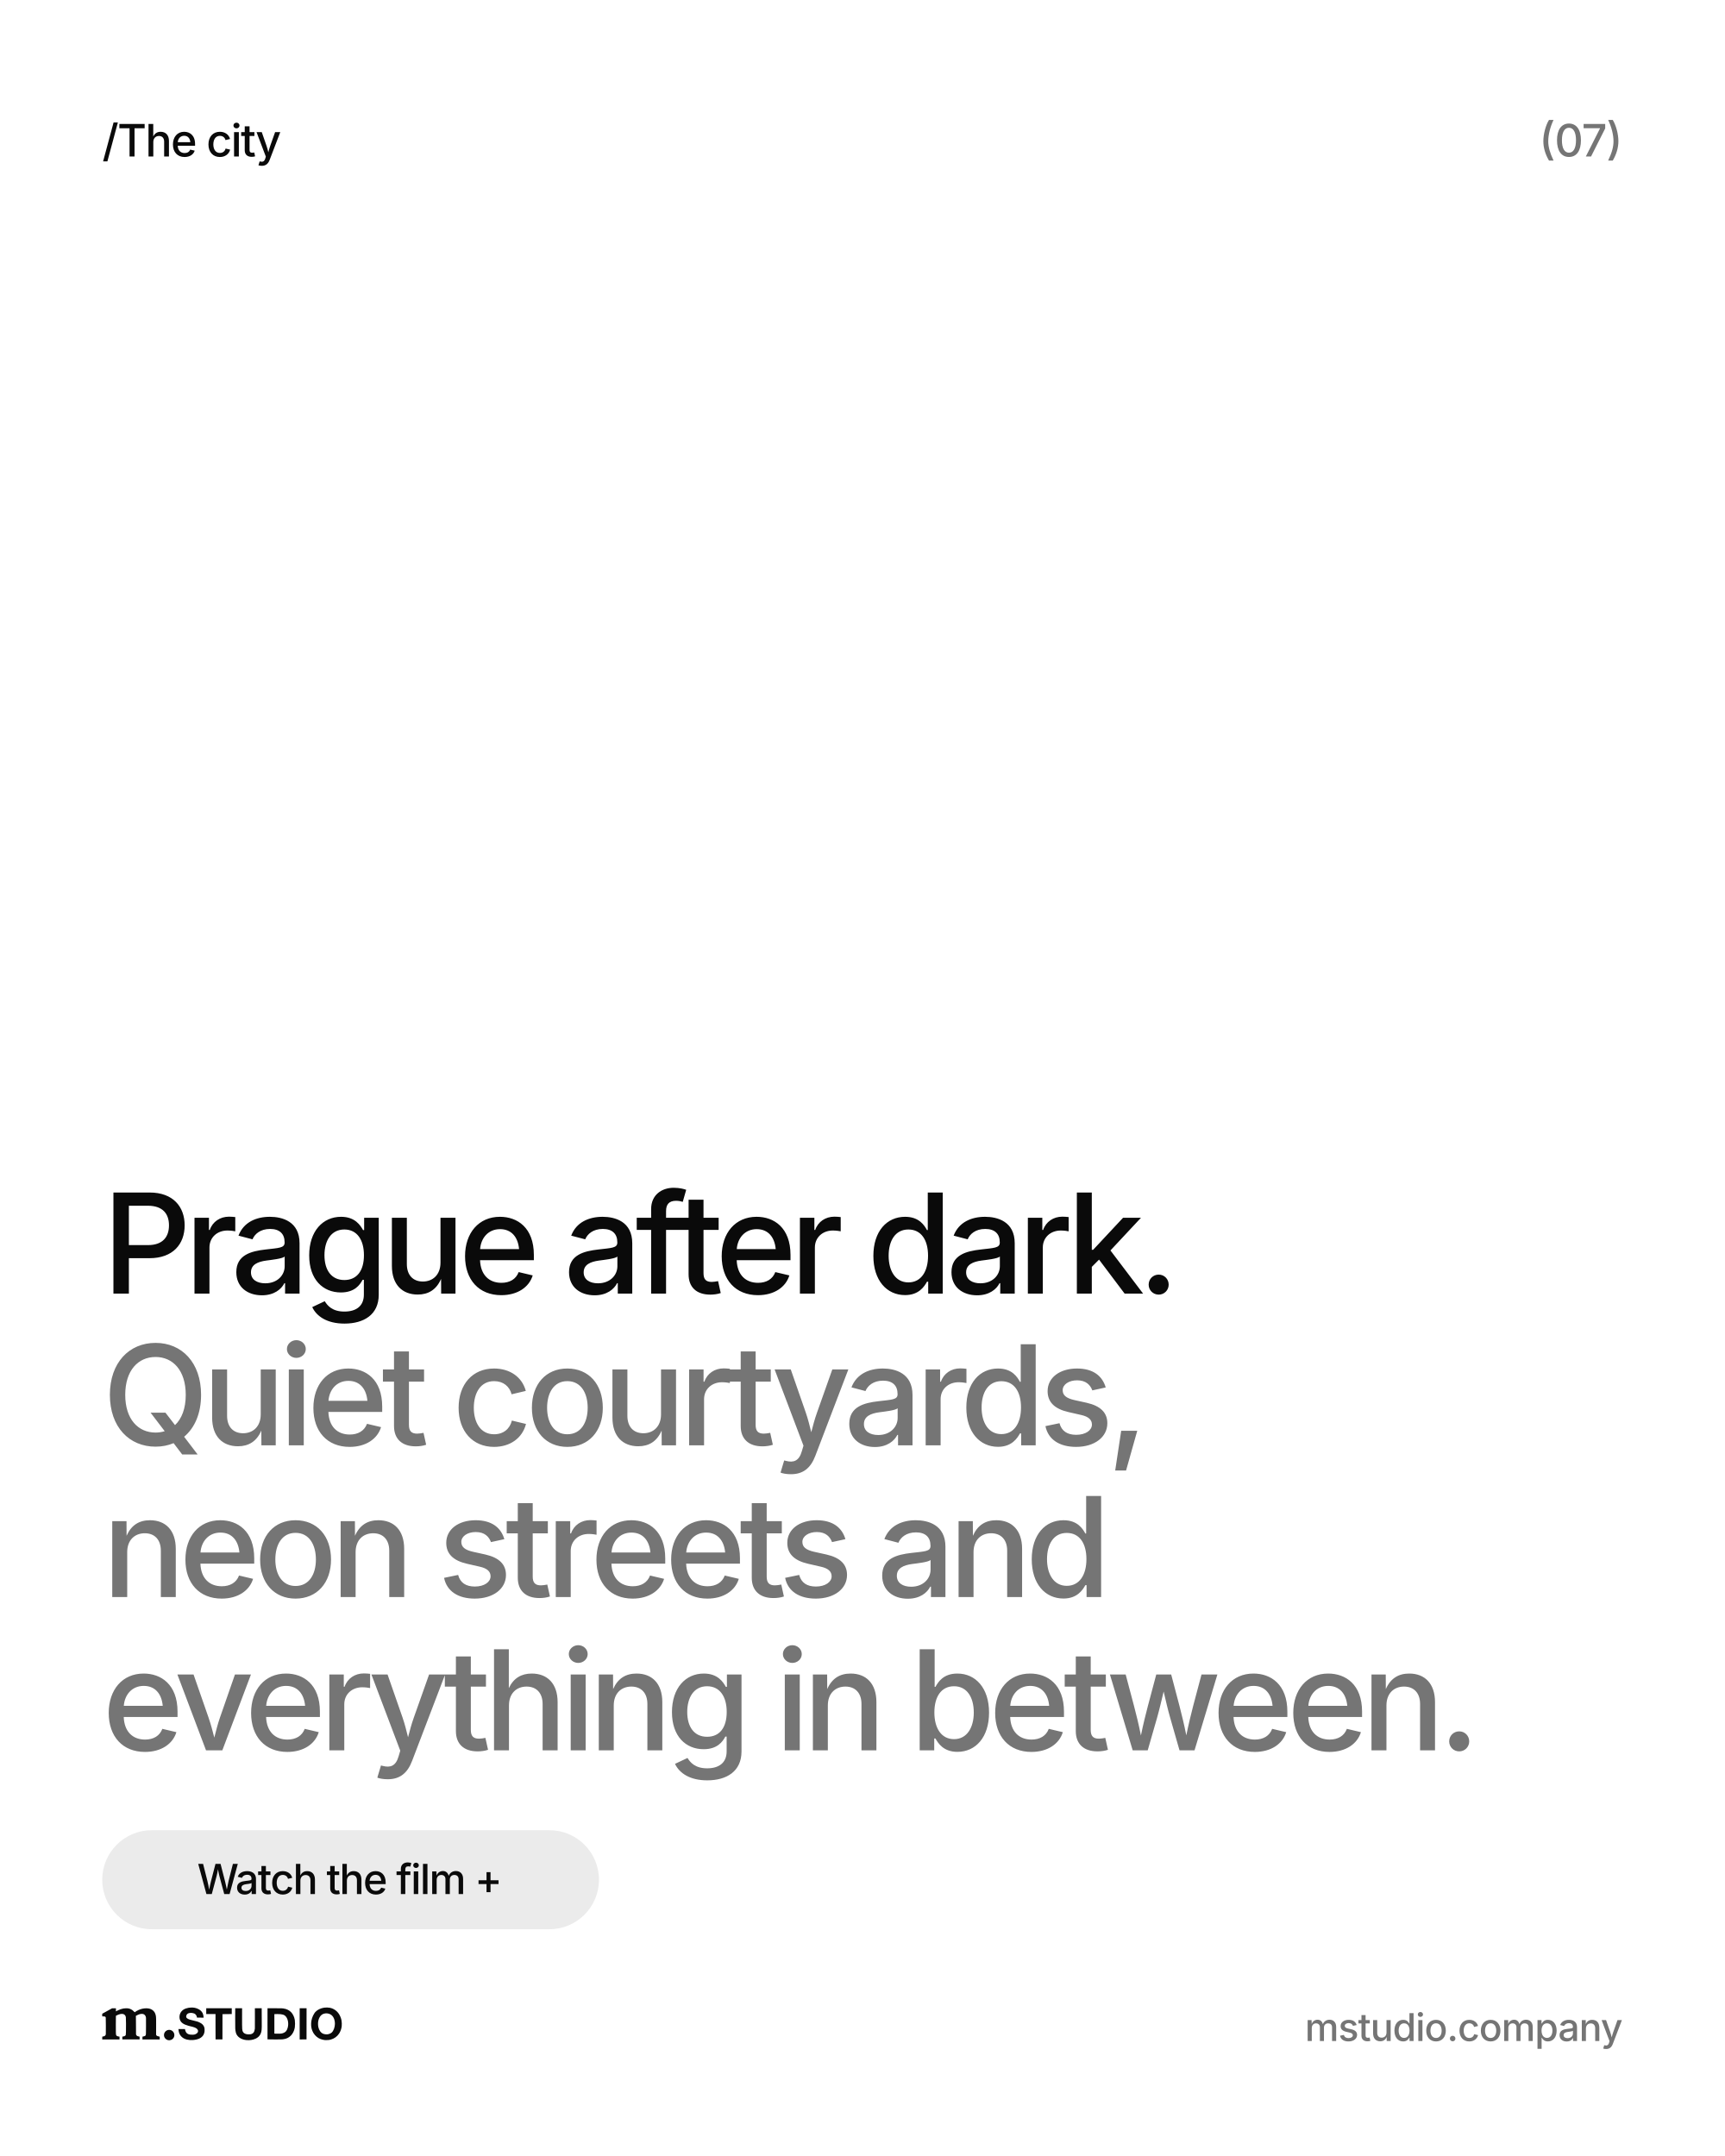
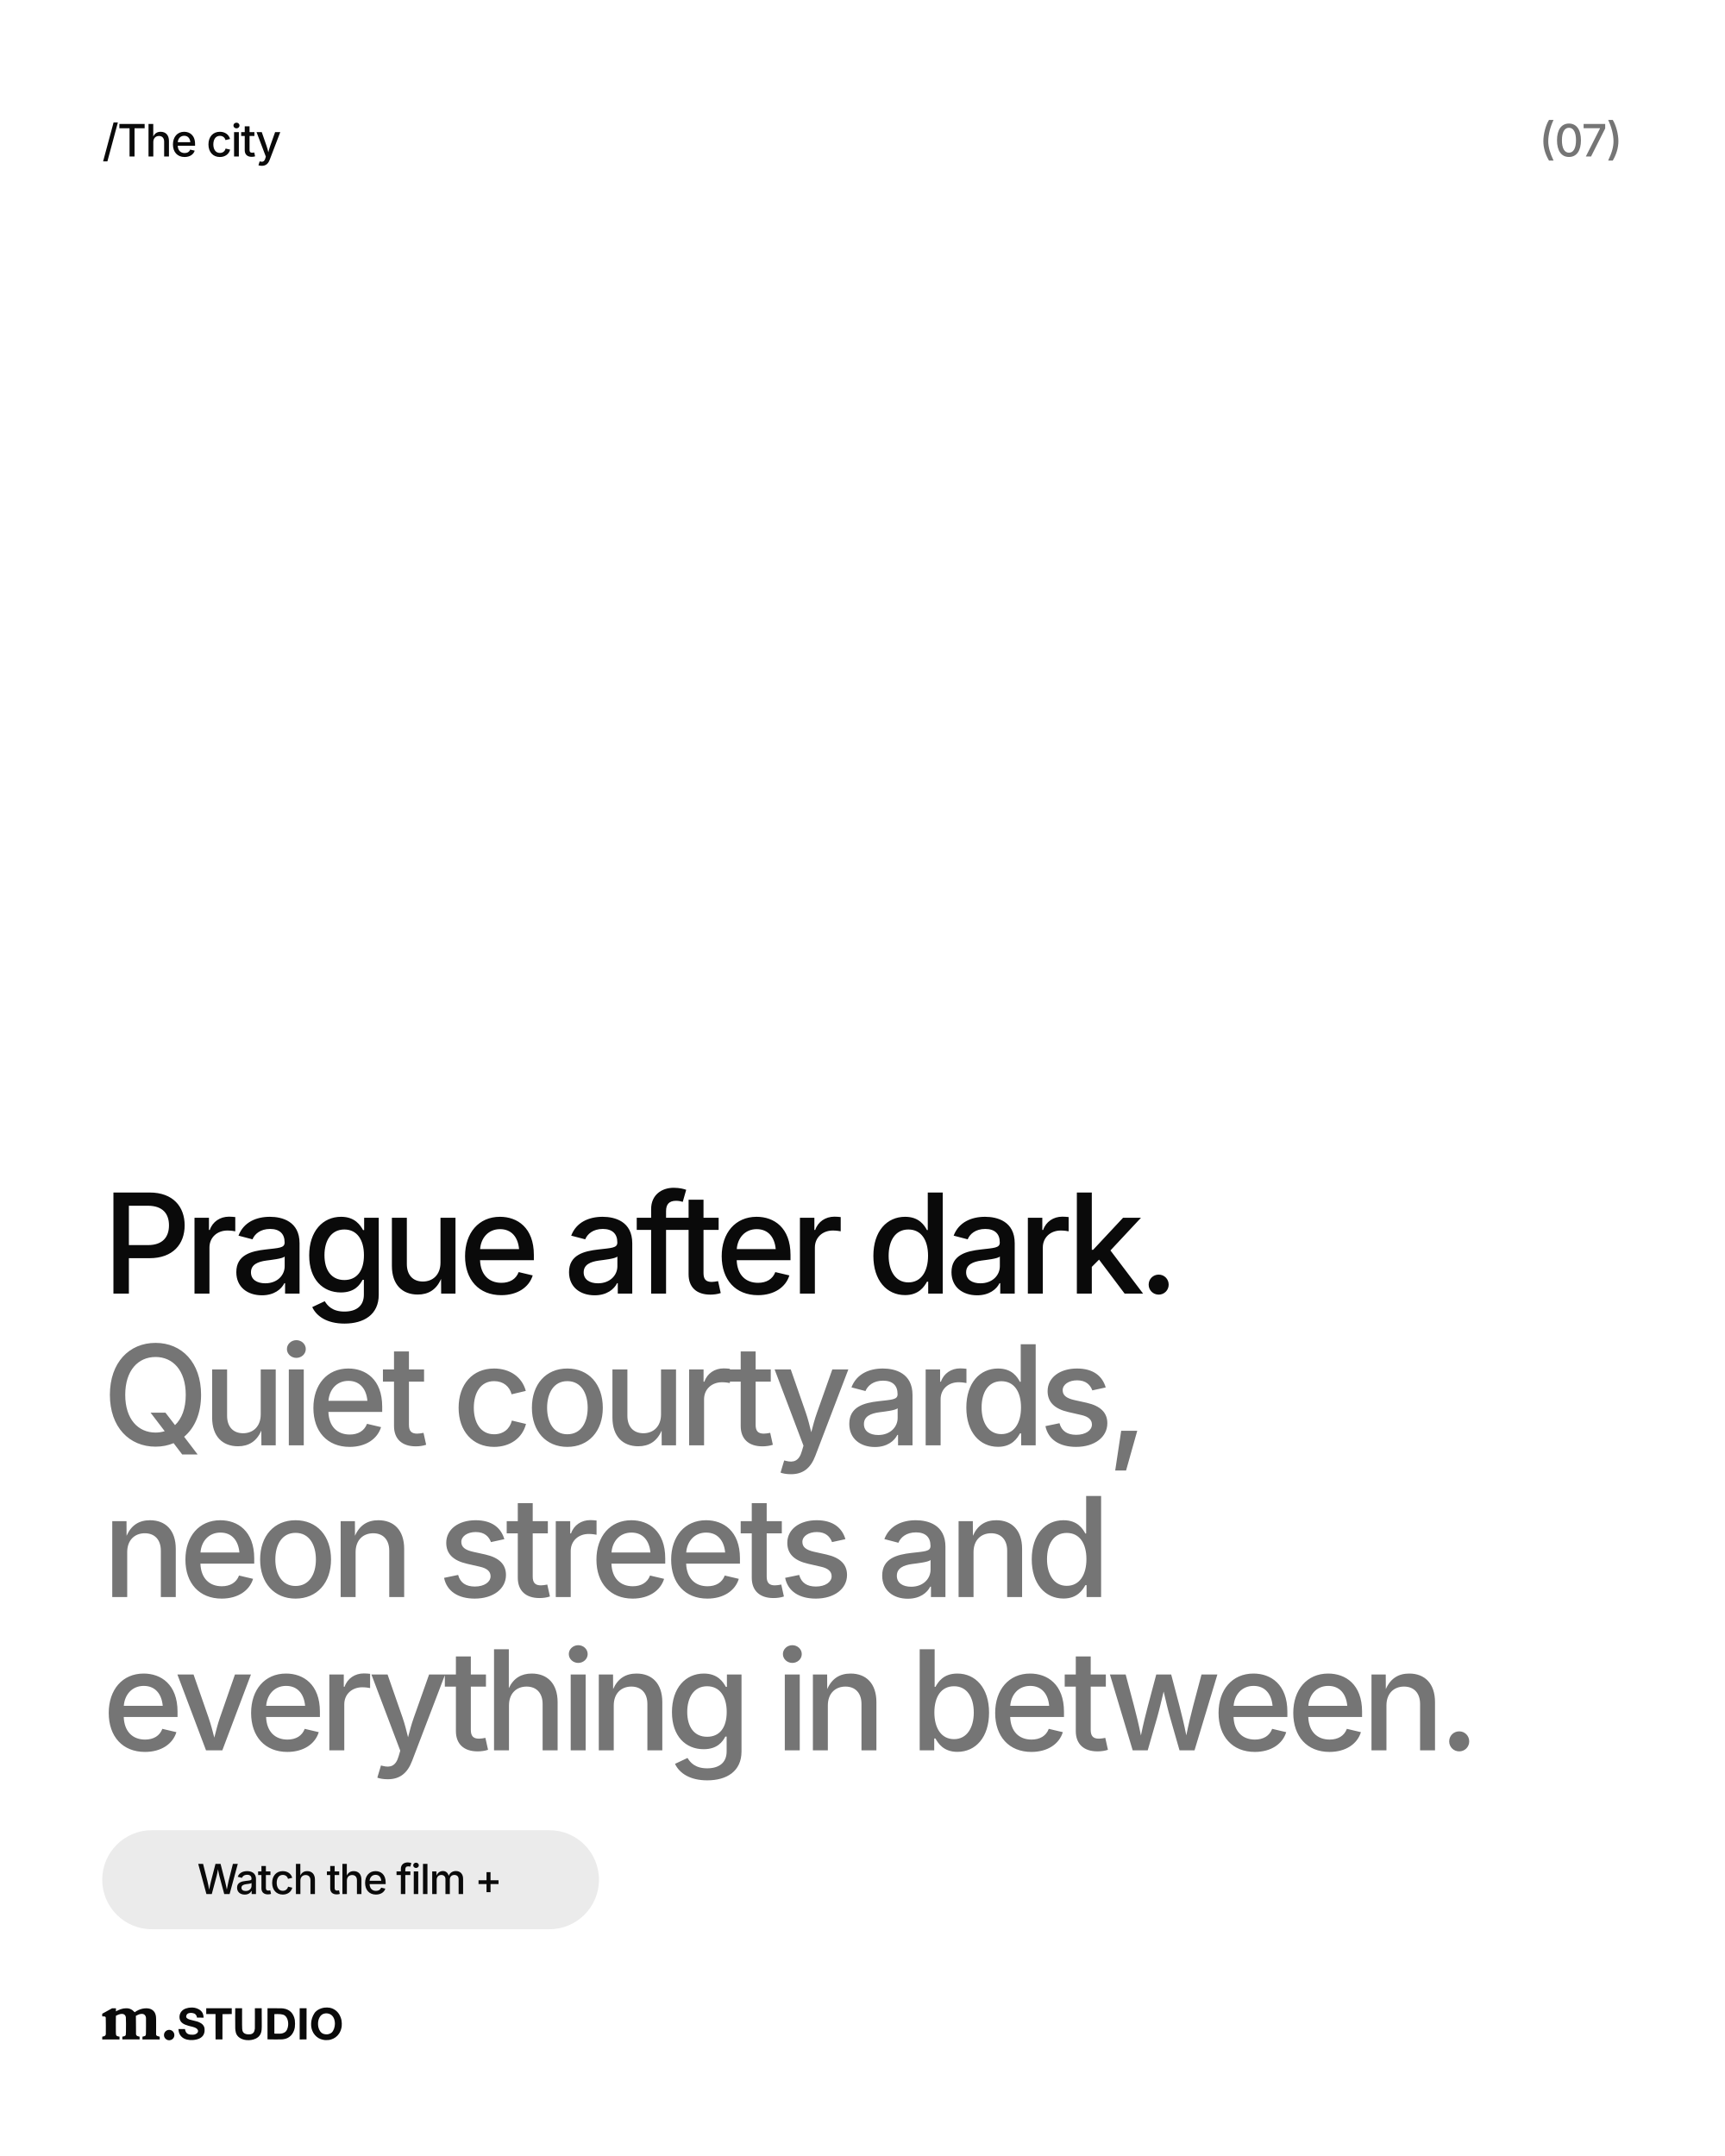
<svg xmlns="http://www.w3.org/2000/svg" width="1080" height="1350" viewBox="0 0 1080 1350">
  <rect id="Background" width="1080" height="1350" fill="#FFFFFF" />
  <g id="Section label">
    <text id="Label" x="64" y="98" font-family="Inter" font-size="28" font-weight="500" letter-spacing="-0.84" fill="#0A0A0A" text-anchor="start">/The city</text>
    <text id="Index" x="1016" y="98" font-family="Inter" font-size="28" font-weight="500" letter-spacing="-0.56" fill="#757575" text-anchor="end">(07)</text>
  </g>
  <text id="Statement" font-family="Inter" font-size="87" font-weight="500" letter-spacing="-4.33" text-anchor="start">
    <tspan x="64" y="810">
      <tspan fill="#0A0A0A">Prague after dark.</tspan>
    </tspan>
    <tspan x="64" y="905">
      <tspan fill="#757575">Quiet courtyards,</tspan>
    </tspan>
    <tspan x="64" y="1000">
      <tspan fill="#757575">neon streets and</tspan>
    </tspan>
    <tspan x="64" y="1096">
      <tspan fill="#757575">everything in between.</tspan>
    </tspan>
  </text>
  <g id="Button">
    <rect x="64" y="1146" width="311" height="62" rx="31" fill="#EBEBEB" />
    <text x="219" y="1186" font-family="Inter" font-size="26" font-weight="500" letter-spacing="-0.78" fill="#0A0A0A" text-anchor="middle">Watch the film  +</text>
  </g>
  <g id="Footer">
    <g id="Logo m.STUDIO" transform="translate(64 1257) scale(0.04688)">
      <path fill="#0A0A0A" fill-rule="evenodd" d="M 879.37 436.51 C 864.89 433.36 853.86 426.92 842.98 415.27 C 811.69 381.76 821.75 327.27 863.08 306.46 C 892.07 291.86 927.01 299.29 947.94 324.50 C 956.60 334.93 961.33 346.26 962.94 360.46 C 965.06 379.12 960.44 396.23 949.28 411.08 C 933.78 431.70 905.14 442.11 879.37 436.51 Z  M 1923.50 435.50 C 1865.42 428.80 1820.12 403.39 1796.67 364.36 C 1787.73 349.47 1783.24 335.24 1779.53 310.00 C 1779.33 308.62 1778.89 305.70 1778.56 303.50 C 1778.23 301.30 1777.32 289.91 1776.53 278.19 C 1775.37 260.72 1775.22 234.60 1775.72 133.44 L 1776.32 10.00 L 1822.14 10.00 L 1867.96 10.00 L 1867.77 132.25 C 1867.52 301.63 1868.01 308.39 1882.16 329.55 C 1893.75 346.88 1915.15 356.74 1945.90 358.92 C 1991.95 362.18 2019.65 348.13 2031.46 315.51 C 2034.10 308.24 2037.31 293.82 2038.60 283.50 C 2039.01 280.20 2039.23 217.31 2039.08 143.75 L 2038.80 10.00 L 2084.26 10.00 L 2129.71 10.00 L 2130.44 138.80 C 2131.16 264.20 2131.06 274.47 2128.85 297.50 C 2123.33 355.12 2098.21 392.75 2049.74 415.99 C 2013.48 433.39 1967.20 440.54 1923.50 435.50 Z  M 1173.00 435.29 C 1164.03 434.73 1140.11 431.03 1131.50 428.86 C 1100.40 421.02 1077.96 408.95 1058.40 389.53 C 1040.08 371.35 1029.18 351.32 1022.51 323.61 C 1019.76 312.17 1018.00 300.21 1018.00 292.92 L 1018.00 287.98 L 1061.66 288.24 L 1105.31 288.50 L 1106.98 296.50 C 1109.65 309.29 1111.89 315.92 1116.59 325.05 C 1131.38 353.75 1159.23 365.37 1209.32 363.72 C 1226.43 363.16 1231.86 362.07 1244.88 356.56 C 1259.75 350.27 1271.81 339.95 1276.78 329.25 C 1279.01 324.45 1279.46 322.09 1279.48 314.98 C 1279.50 307.32 1279.16 305.77 1276.18 299.71 C 1267.45 281.98 1248.37 270.04 1212.56 259.91 C 1204.89 257.74 1197.69 255.79 1196.56 255.56 C 1195.43 255.34 1191.35 254.40 1187.50 253.48 C 1183.65 252.56 1179.60 251.63 1178.50 251.41 C 1163.24 248.40 1132.49 238.77 1105.51 228.56 C 1084.18 220.48 1061.22 203.55 1049.70 187.42 C 1043.84 179.20 1037.18 164.28 1034.34 153.00 C 1030.79 138.90 1030.58 117.28 1033.86 103.73 C 1040.18 77.68 1049.95 60.03 1067.32 43.33 C 1082.54 28.69 1097.58 19.99 1121.00 12.28 C 1145.06 4.36 1167.80 0.70 1193.00 0.69 C 1221.60 0.69 1245.09 4.95 1269.00 14.48 C 1284.23 20.55 1298.68 28.58 1309.45 36.98 C 1322.01 46.76 1334.98 62.69 1341.62 76.50 C 1348.51 90.83 1353.96 115.16 1353.99 131.76 L 1354.00 136.02 L 1309.82 135.76 L 1265.64 135.50 L 1263.96 127.00 C 1260.81 111.15 1257.26 104.12 1247.11 93.65 C 1236.14 82.33 1226.19 77.65 1205.34 73.97 C 1191.31 71.50 1180.25 71.47 1166.92 73.88 C 1143.86 78.06 1133.33 85.48 1124.76 103.63 C 1120.52 112.62 1119.69 124.25 1122.79 131.26 C 1128.10 143.26 1143.56 153.66 1167.50 161.32 C 1171.90 162.72 1183.83 165.90 1194.00 168.37 C 1266.09 185.87 1277.38 189.27 1300.80 200.54 C 1318.01 208.82 1328.59 215.93 1338.75 226.05 C 1353.72 240.96 1362.70 258.24 1366.04 278.55 C 1367.55 287.72 1367.51 314.31 1365.98 325.00 C 1364.42 335.86 1358.06 355.40 1353.33 363.91 C 1329.85 406.07 1283.94 429.01 1211.00 435.03 C 1200.81 435.87 1184.23 435.98 1173.00 435.29 Z  M 2972.50 435.38 C 2955.78 433.65 2934.56 428.70 2917.75 422.62 C 2879.75 408.86 2844.83 379.91 2822.16 343.35 C 2809.02 322.17 2796.58 289.40 2793.54 268.00 C 2793.19 265.52 2792.47 261.48 2791.94 259.00 C 2790.18 250.82 2789.21 224.60 2790.07 208.32 C 2792.40 164.38 2807.31 118.34 2831.43 80.66 C 2839.25 68.42 2840.67 66.58 2849.50 57.15 C 2874.67 30.27 2918.47 9.35 2963.90 2.52 C 2987.08 -0.97 3018.61 -0.29 3040.50 4.15 C 3090.93 14.39 3133.48 43.73 3162.40 88.19 C 3177.05 110.72 3190.18 143.78 3195.49 171.50 C 3199.83 194.18 3201.14 228.68 3198.47 250.00 C 3197.61 256.88 3196.72 263.18 3196.49 264.00 C 3196.26 264.82 3195.87 266.62 3195.61 268.00 C 3190.42 296.02 3178.32 326.19 3163.15 349.00 C 3136.86 388.52 3098.67 416.02 3052.50 428.68 C 3032.39 434.19 3024.88 435.16 3000.00 435.49 C 2987.07 435.65 2974.70 435.61 2972.50 435.38 Z  M 0.23 408.29 L 0.50 389.58 L 12.19 387.37 C 36.38 382.80 44.98 375.41 47.98 356.61 C 49.32 348.27 48.51 140.55 47.12 134.79 C 45.57 128.35 42.78 124.66 37.49 122.02 C 32.94 119.76 31.10 119.52 16.25 119.16 L -0.00 118.77 L 0.01 101.13 L 0.02 83.50 L 15.76 74.86 C 33.28 65.24 61.73 49.58 84.50 37.00 C 92.75 32.45 101.30 27.74 103.50 26.55 C 105.70 25.36 112.96 21.37 119.62 17.69 L 131.74 11.00 L 157.37 11.00 L 183.00 11.00 L 183.00 31.50 C 183.00 42.78 183.27 52.00 183.60 52.00 C 183.92 52.00 185.39 51.17 186.85 50.16 C 196.33 43.59 228.63 29.19 248.50 22.69 C 275.33 13.91 294.33 10.68 319.50 10.65 C 346.26 10.61 362.94 14.11 383.50 24.04 C 399.02 31.54 405.45 36.26 419.80 50.66 C 427.12 58.00 433.39 64.00 433.74 64.00 C 434.09 64.00 435.30 63.16 436.44 62.13 C 444.27 55.01 468.19 41.07 485.53 33.51 C 520.75 18.15 552.83 11.06 587.33 11.02 C 619.29 10.98 643.05 16.88 665.00 30.30 C 692.32 47.01 709.03 72.73 715.51 108.00 C 715.76 109.38 716.19 111.62 716.46 113.00 C 716.73 114.38 717.67 122.47 718.54 131.00 C 719.92 144.38 720.10 161.34 719.85 255.00 L 719.57 363.50 L 722.20 369.18 C 726.47 378.41 733.37 382.21 754.50 386.98 C 759.45 388.09 764.51 389.24 765.75 389.52 C 767.98 390.03 768.00 390.17 768.00 408.52 L 768.00 427.00 L 652.48 427.00 L 536.96 427.00 L 537.23 408.25 L 537.50 389.50 L 547.18 387.81 C 566.02 384.53 576.10 379.37 580.64 370.69 C 583.79 364.69 584.41 346.52 584.73 251.00 C 585.10 140.77 585.11 143.53 584.54 139.00 C 582.33 121.22 577.13 109.36 567.26 99.57 C 557.22 89.60 544.80 85.30 527.00 85.62 C 514.77 85.84 504.70 87.67 491.77 92.01 C 481.56 95.44 456.18 107.73 451.58 111.47 L 448.67 113.84 L 449.94 128.58 C 450.89 139.62 451.14 169.90 450.93 249.41 C 450.78 307.76 451.01 357.30 451.46 359.50 C 453.34 368.76 459.31 376.57 467.86 380.93 C 472.93 383.51 492.59 388.96 498.50 389.42 C 499.13 389.47 499.50 396.39 499.50 408.00 L 499.50 426.50 L 384.00 426.50 L 268.50 426.50 L 268.50 408.00 L 268.50 389.50 L 280.50 387.47 C 295.30 384.95 303.33 381.50 309.37 375.04 C 315.37 368.62 315.28 369.22 316.88 325.00 C 318.72 274.00 317.82 145.70 315.50 130.00 C 312.35 108.61 298.81 92.63 279.50 87.52 C 272.36 85.63 255.55 85.36 245.50 86.98 C 230.25 89.44 209.11 96.99 192.50 105.91 L 183.50 110.74 L 182.78 120.62 C 182.38 126.06 181.96 174.15 181.84 227.50 C 181.61 326.51 182.35 354.70 185.50 366.89 C 187.11 373.16 190.88 377.53 198.01 381.41 C 203.04 384.15 216.41 388.00 220.91 388.01 C 222.33 388.01 225.19 388.48 227.25 389.05 L 231.00 390.09 L 231.00 408.55 L 231.00 427.00 L 115.48 427.00 L -0.04 427.00 L 0.23 408.29 Z  M 1513.68 426.34 C 1513.30 425.97 1513.00 349.69 1513.00 256.83 L 1513.00 88.00 L 1451.00 88.00 L 1389.00 88.00 L 1389.00 49.00 L 1389.00 10.00 L 1559.50 10.00 L 1730.00 10.00 L 1730.00 49.00 L 1730.00 88.00 L 1710.16 88.00 C 1699.25 88.00 1671.36 88.30 1648.17 88.66 L 1606.01 89.33 L 1605.75 257.91 L 1605.50 426.50 L 1559.93 426.76 C 1534.86 426.90 1514.05 426.72 1513.68 426.34 Z  M 2207.46 425.75 C 2207.20 425.06 2207.10 331.35 2207.24 217.50 L 2207.50 10.50 L 2304.50 10.53 C 2399.96 10.55 2401.74 10.59 2416.74 12.81 C 2443.35 16.75 2461.16 22.04 2479.50 31.44 C 2512.63 48.42 2535.19 71.47 2551.99 105.50 C 2562.17 126.13 2567.07 140.70 2570.48 160.50 C 2571.34 165.45 2572.23 170.18 2572.48 171.00 C 2573.67 175.02 2575.07 199.53 2575.07 216.50 C 2575.07 233.53 2573.80 256.30 2572.46 263.00 C 2571.53 267.68 2571.01 270.50 2569.95 276.50 C 2563.58 312.64 2543.59 351.75 2519.10 376.00 C 2489.86 404.95 2458.05 419.69 2413.34 424.99 C 2397.64 426.86 2390.14 426.99 2302.22 427.00 C 2227.71 427.00 2207.84 426.74 2207.46 425.75 Z  M 2637.00 218.51 L 2637.00 10.00 L 2683.00 10.00 L 2729.00 10.00 L 2728.75 218.25 L 2728.50 426.50 L 2682.75 426.76 L 2637.00 427.02 L 2637.00 218.51 Z  M 3016.58 357.05 C 3042.73 351.53 3063.17 339.87 3075.24 323.60 C 3082.31 314.07 3092.73 293.39 3096.88 280.67 C 3110.36 239.38 3111.27 198.01 3099.52 160.50 C 3084.32 111.96 3050.22 83.15 3003.02 78.97 C 2976.31 76.60 2949.73 83.54 2930.98 97.77 C 2909.40 114.15 2892.16 145.25 2885.49 179.86 C 2880.83 204.03 2881.09 235.94 2886.14 260.50 C 2895.17 304.37 2920.07 339.01 2951.18 351.01 C 2971.29 358.76 2997.15 361.15 3016.58 357.05 Z  M 2391.42 348.01 C 2398.23 346.92 2404.86 345.62 2406.15 345.13 C 2407.44 344.64 2408.72 344.26 2409.00 344.28 C 2410.50 344.41 2421.41 340.30 2427.30 337.37 C 2452.13 325.07 2463.73 310.66 2474.35 278.91 C 2492.33 225.24 2484.06 160.20 2454.60 123.42 C 2432.91 96.34 2405.77 87.99 2339.50 88.01 C 2323.00 88.01 2307.14 88.30 2304.25 88.65 L 2299.00 89.28 L 2299.00 219.10 L 2299.00 348.93 L 2309.25 349.25 C 2314.89 349.43 2332.89 349.67 2349.27 349.79 C 2374.84 349.97 2380.78 349.72 2391.42 348.01 Z" />
    </g>
-     <text id="Web" x="1016" y="1278" font-family="Inter" font-size="24" font-weight="500" letter-spacing="-0.48" fill="#757575" text-anchor="end">mstudio.company</text>
  </g>
</svg>
